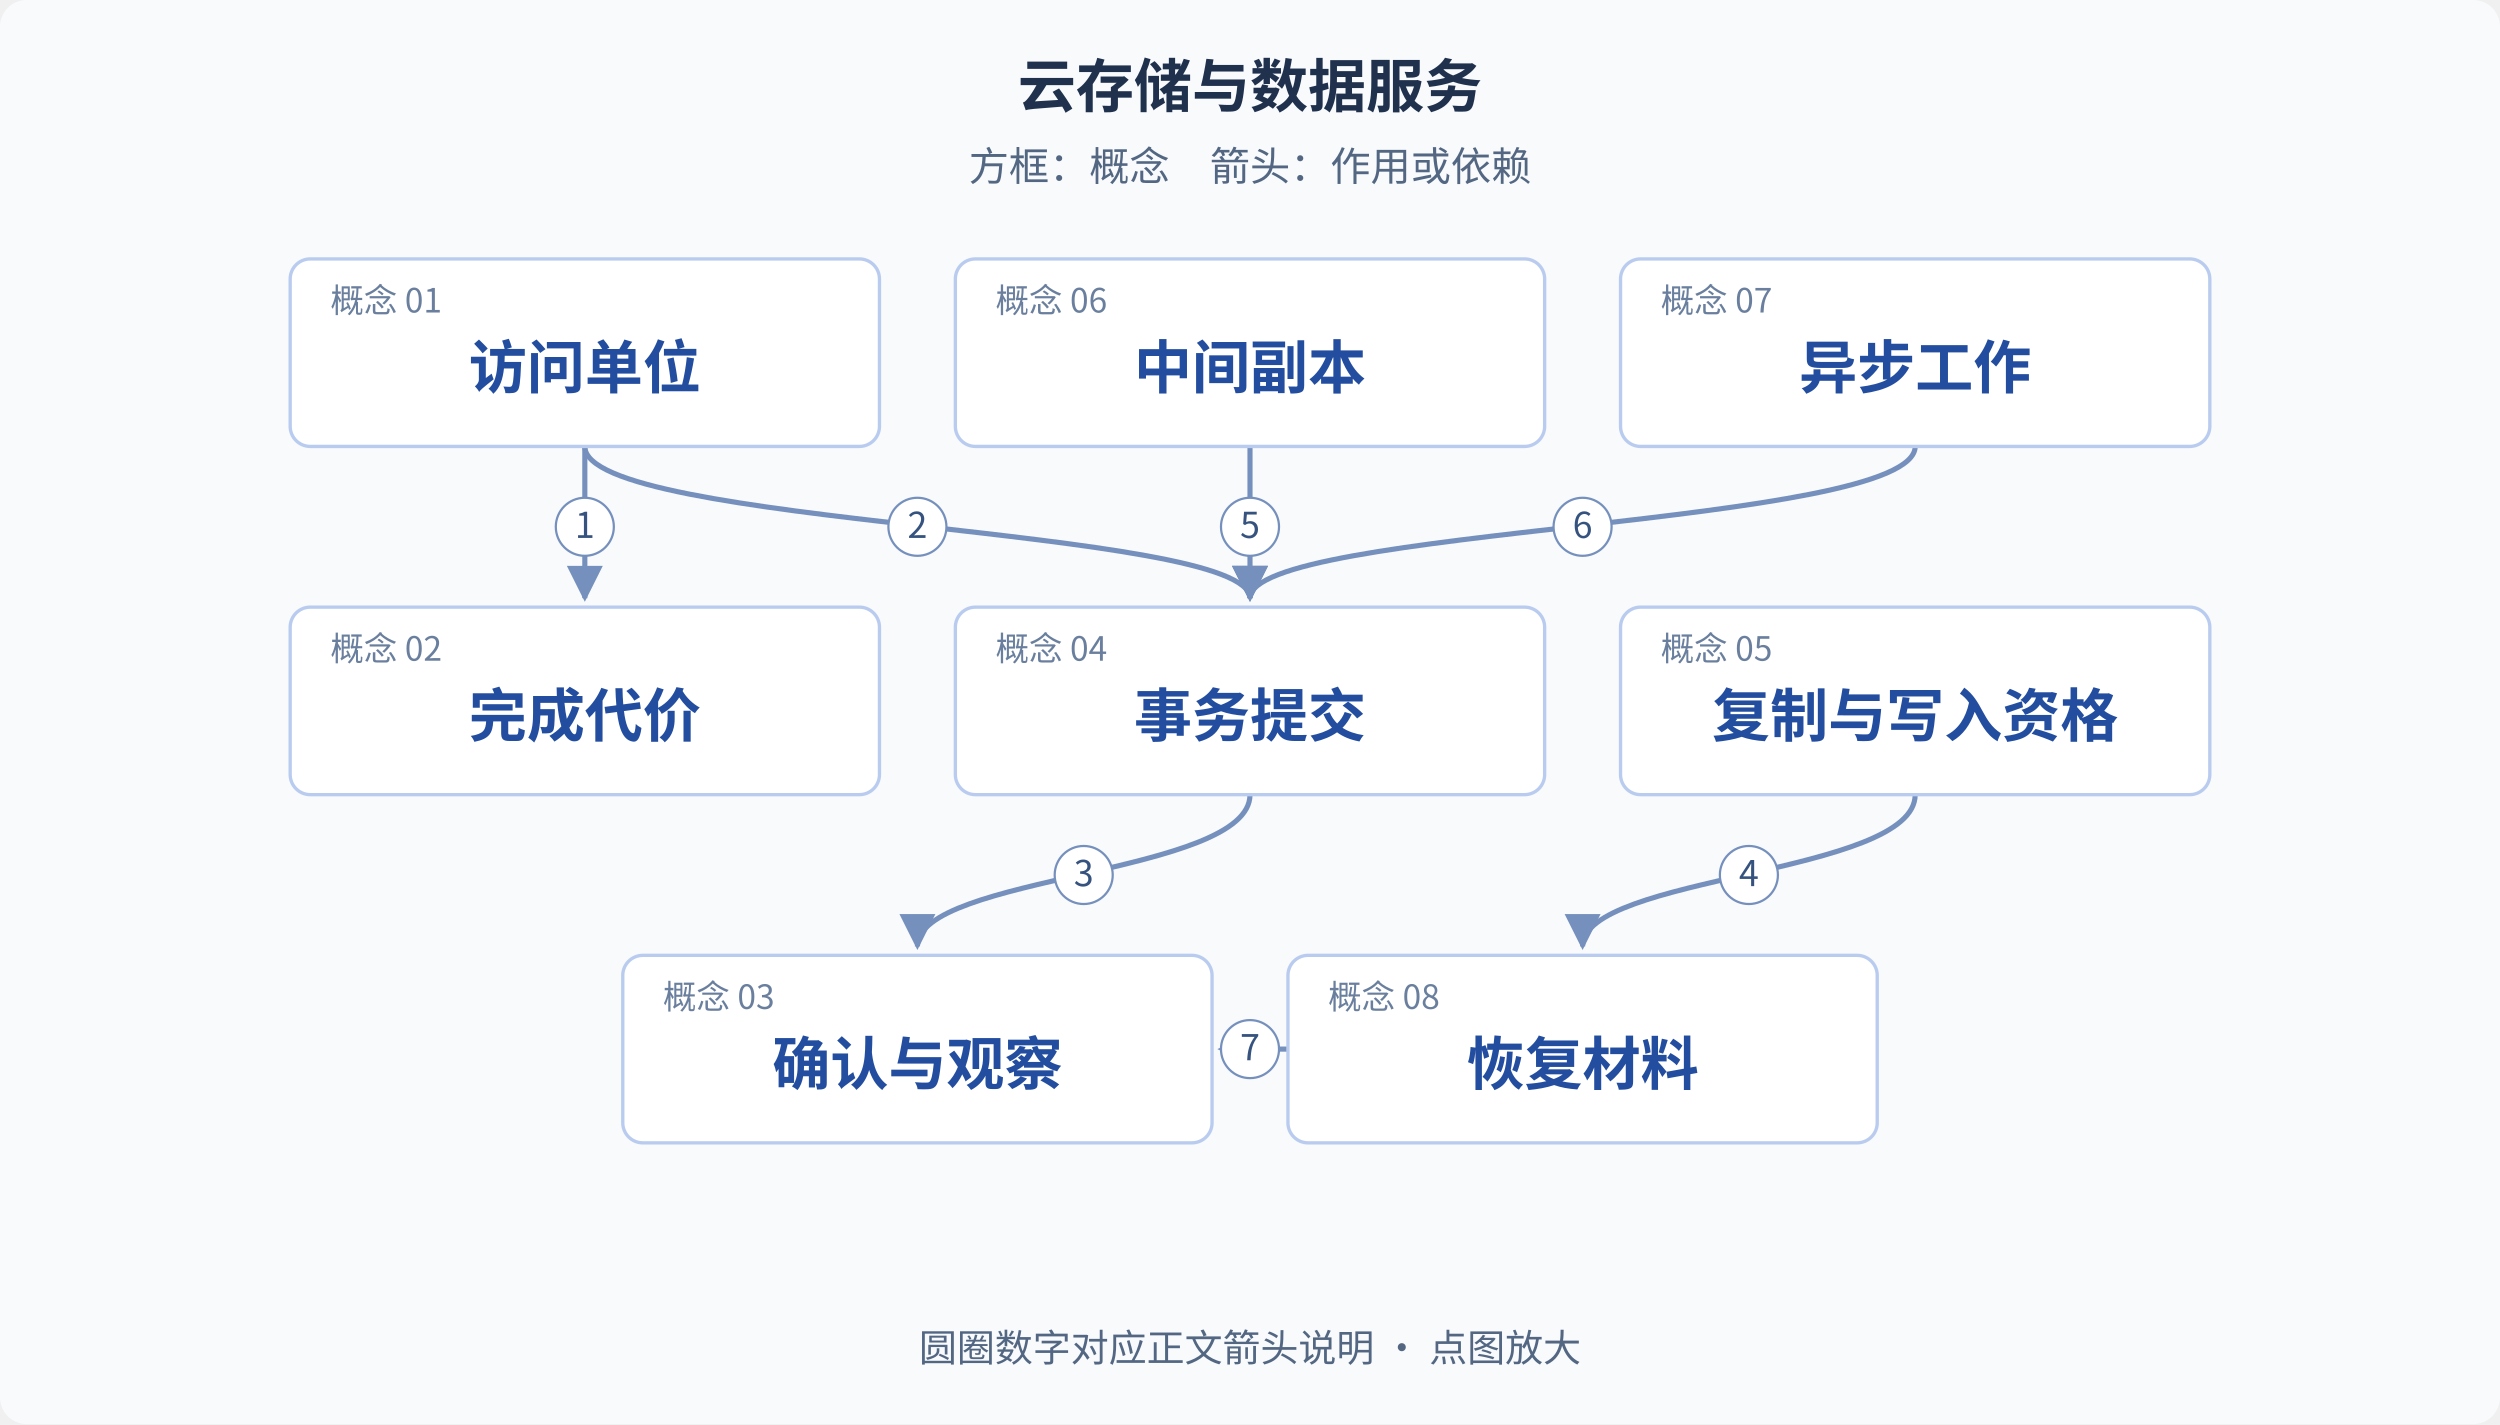
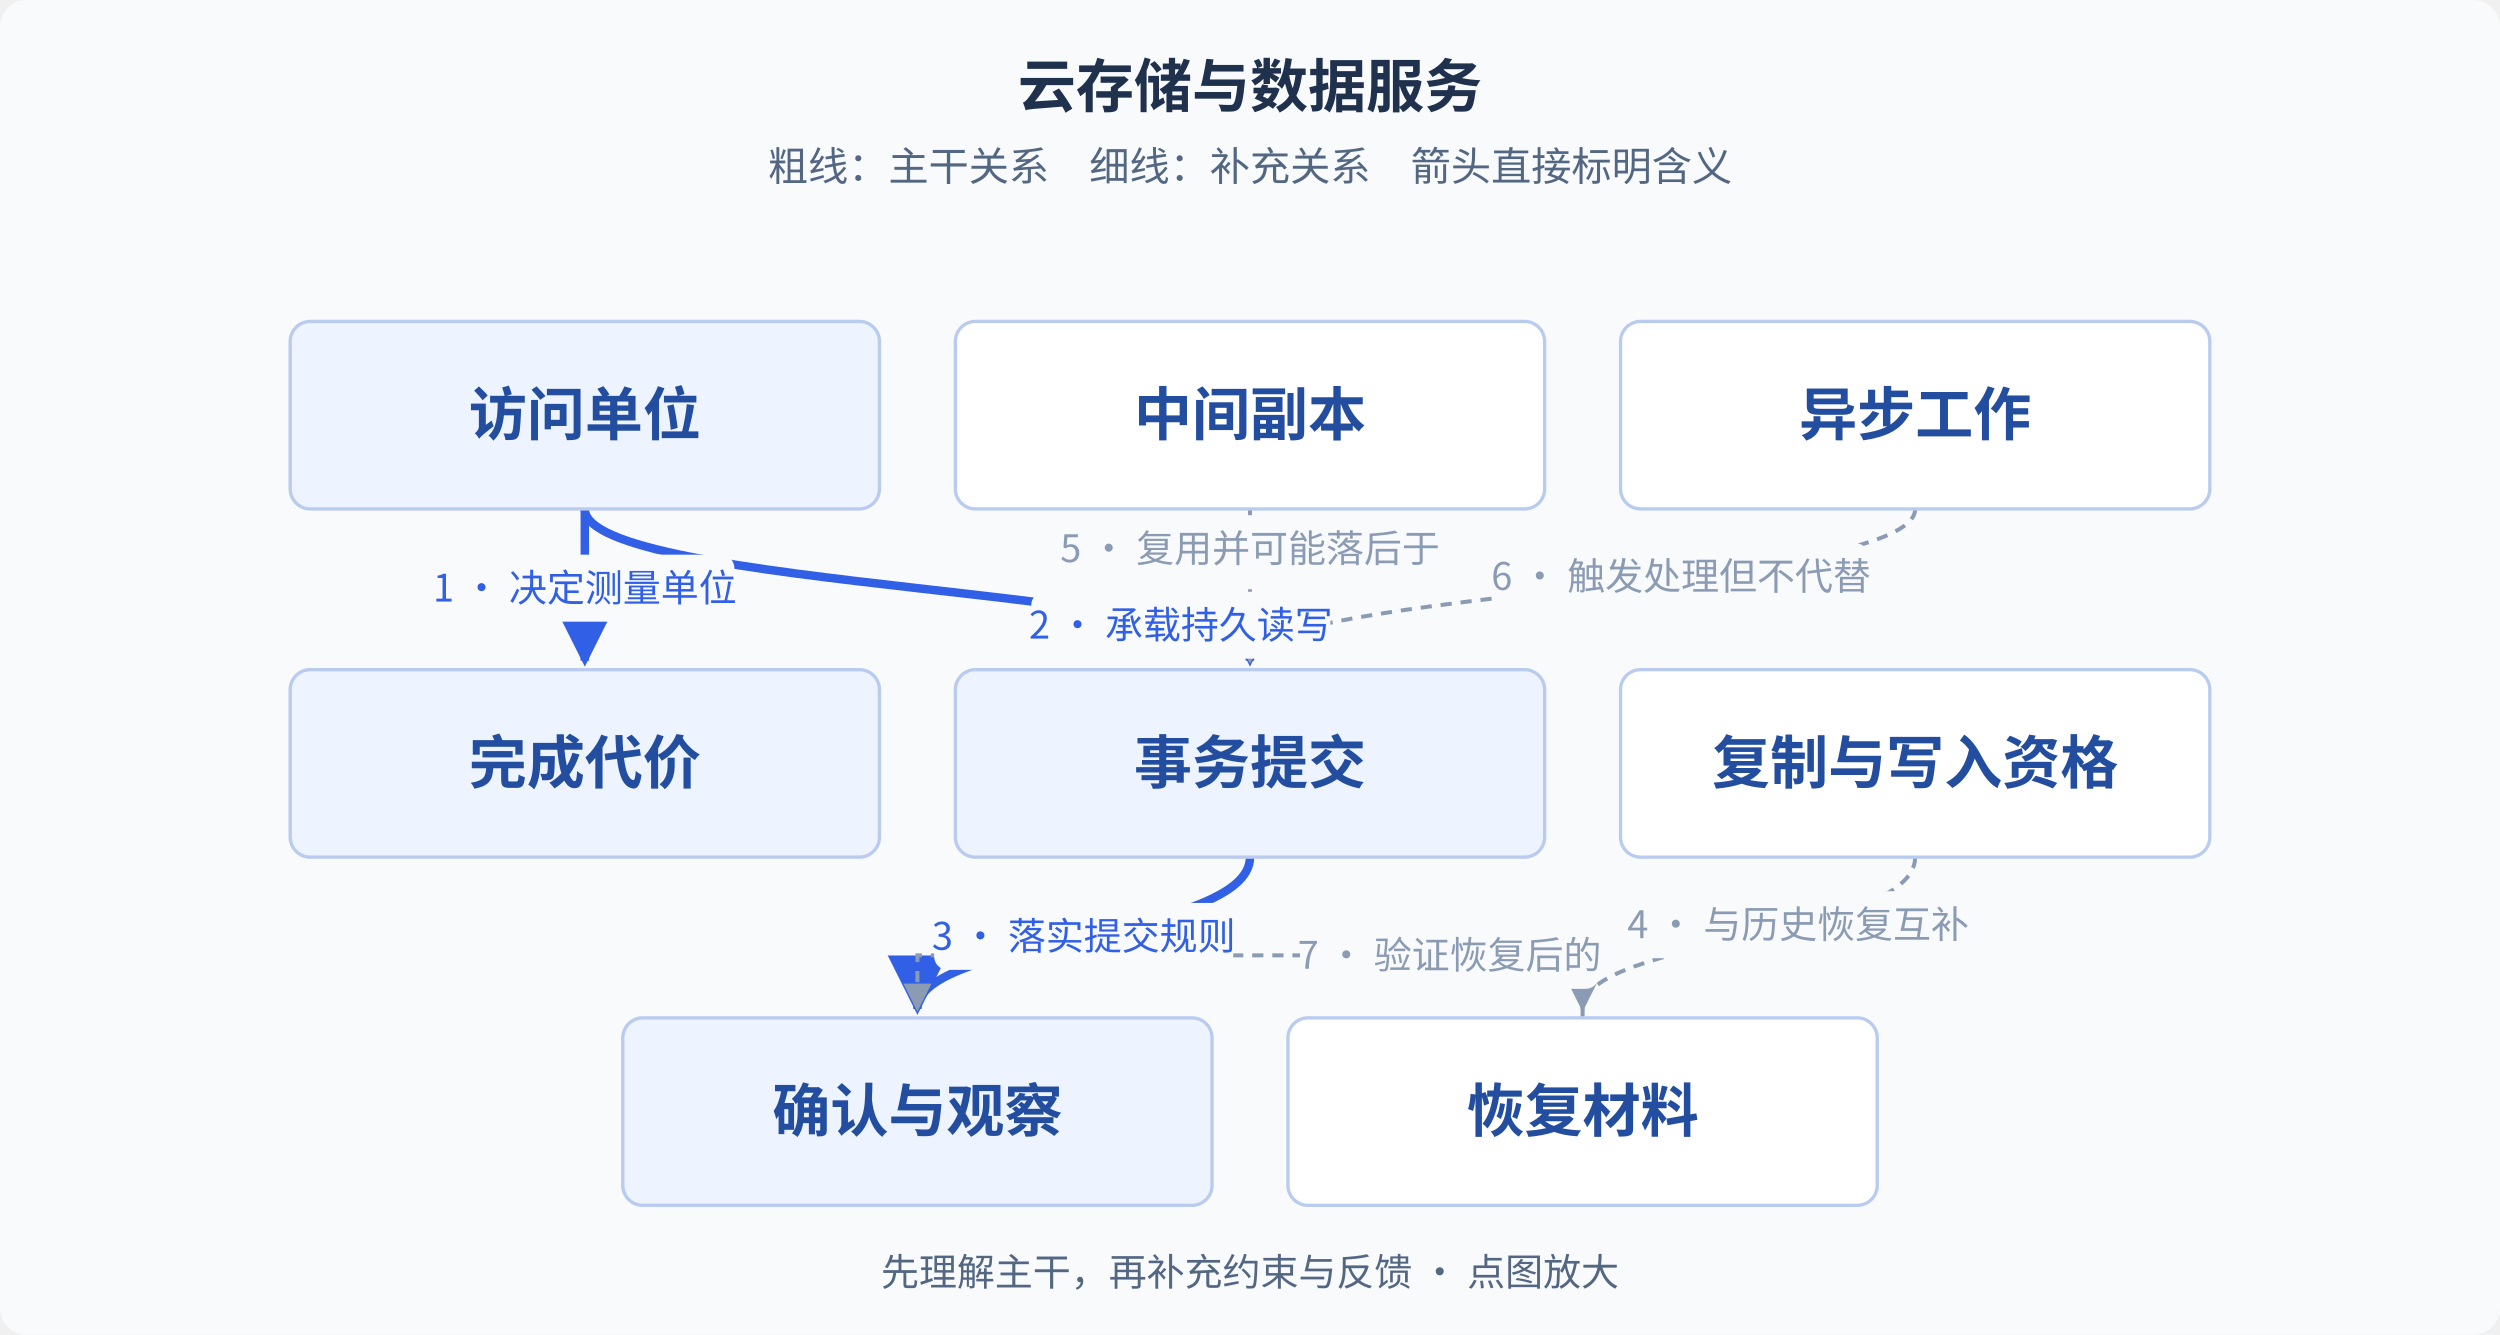
- <svg xmlns="http://www.w3.org/2000/svg" viewBox="0 0 1120 638" role="img" aria-labelledby="title desc">
+ <svg xmlns="http://www.w3.org/2000/svg" viewBox="0 0 1120 598" role="img" aria-labelledby="title desc">
  <defs>
-     <marker id="arrow" viewBox="0 0 10 10" refX="9" refY="5" markerWidth="7" markerHeight="7" orient="auto-start-reverse">
-       <path d="M0 0L10 5L0 10Z" fill="#7590bd" />
+     <marker id="arrow-main" viewBox="0 0 10 10" refX="9" refY="5" markerWidth="7" markerHeight="7" orient="auto-start-reverse">
+       <path d="M0 0L10 5L0 10Z" fill="#315fe5" />
+     </marker>
+     <marker id="arrow-other" viewBox="0 0 10 10" refX="9" refY="5" markerWidth="7" markerHeight="7" orient="auto-start-reverse">
+       <path d="M0 0L10 5L0 10Z" fill="#8b9bb3" />
    </marker>
  </defs>
-   <rect width="1120" height="638" rx="12" fill="#f8fafc" />
+   <rect width="1120" height="598" rx="12" fill="#f8fafc" />
  <g font-family="PingFang SC,Microsoft YaHei,Noto Sans CJK SC,sans-serif">
    <text x="560" y="48" text-anchor="middle" font-size="26" font-weight="650" fill="#20314e">云存储与数据服务</text>
-     <text x="560" y="81" text-anchor="middle" font-size="18" fill="#536783">方框：概念　箭头：作用或依赖</text>
-     <path data-edge="storage-model storage-performance" d="M262.0 200 C262.0 236.0 262.0 236.0 262.0 268" fill="none" stroke="#7590bd" stroke-width="2.3" marker-end="url(#arrow)" />
-     <g>
-       <circle cx="262.0" cy="236.0" r="13" fill="#fff" stroke="#7590bd" />
-       <text x="262.0" y="241.0" text-anchor="middle" fill="#36527e" font-size="16">1</text>
+     <text x="560" y="81" text-anchor="middle" font-size="18" fill="#536783">粗线：主干关系　细线：补充关系　箭头直接标明含义</text>
+     <path data-edge="storage-model storage-performance" data-emphasis="main" d="M262.0 228 C262.0 264.0 262.0 264.0 262.0 296" fill="none" stroke="#315fe5" stroke-width="3.8" marker-end="url(#arrow-main)" />
+     <path data-edge="storage-model database-service" data-emphasis="main" d="M262.0 228 C262.0 264.0 560.0 264.0 560.0 296" fill="none" stroke="#315fe5" stroke-width="3.8" marker-end="url(#arrow-main)" />
+     <path data-edge="database-service durability-consistency" data-emphasis="main" d="M560.0 384 C560.0 420.0 411.0 420.0 411.0 452" fill="none" stroke="#315fe5" stroke-width="3.8" marker-end="url(#arrow-main)" />
+     <path data-edge="replication-failover backup-restore" data-emphasis="other" d="M858.0 384 C858.0 420.0 709.0 420.0 709.0 452" fill="none" stroke="#8b9bb3" stroke-width="1.8" stroke-dasharray="5 4" marker-end="url(#arrow-other)" />
+     <path data-edge="cache-layer database-service" data-emphasis="other" d="M560.0 228 C560.0 264.0 560.0 264.0 560.0 296" fill="none" stroke="#8b9bb3" stroke-width="1.8" stroke-dasharray="5 4" marker-end="url(#arrow-other)" />
+     <path data-edge="messaging database-service" data-emphasis="other" d="M858.0 228 C858.0 264.0 560.0 264.0 560.0 296" fill="none" stroke="#8b9bb3" stroke-width="1.8" stroke-dasharray="5 4" marker-end="url(#arrow-other)" />
+     <path data-edge="backup-restore durability-consistency" data-emphasis="other" d="M709.0 456 V428 H411.0 V452" fill="none" stroke="#8b9bb3" stroke-width="1.8" stroke-dasharray="5 4" marker-end="url(#arrow-other)" />
+     <g data-relation-label="1">
+       <rect x="195.0" y="248.5" width="134" height="30" rx="6" fill="#f8fafc" />
+       <text x="262.0" y="269.5" text-anchor="middle" fill="#315fe5" font-size="17">1 · 决定测量单位</text>
    </g>
-     <path data-edge="storage-model database-service" d="M262.0 200 C262.0 236.0 560.0 236.0 560.0 268" fill="none" stroke="#7590bd" stroke-width="2.3" marker-end="url(#arrow)" />
-     <g>
-       <circle cx="411.0" cy="236.0" r="13" fill="#fff" stroke="#7590bd" />
-       <text x="411.0" y="241.0" text-anchor="middle" fill="#36527e" font-size="16">2</text>
+     <g data-relation-label="2">
+       <rect x="462.008" y="265.096" width="134" height="30" rx="6" fill="#f8fafc" />
+       <text x="529.008" y="286.096" text-anchor="middle" fill="#315fe5" font-size="17">2 · 承载持久读写</text>
    </g>
-     <path data-edge="database-service durability-consistency" d="M560.0 356 C560.0 392.0 411.0 392.0 411.0 424" fill="none" stroke="#7590bd" stroke-width="2.3" marker-end="url(#arrow)" />
-     <g>
-       <circle cx="485.5" cy="392.0" r="13" fill="#fff" stroke="#7590bd" />
-       <text x="485.5" y="397.0" text-anchor="middle" fill="#36527e" font-size="16">3</text>
+     <g data-relation-label="3">
+       <rect x="418.5" y="404.5" width="134" height="30" rx="6" fill="#f8fafc" />
+       <text x="485.5" y="425.5" text-anchor="middle" fill="#315fe5" font-size="17">3 · 落实提交规则</text>
    </g>
-     <path data-edge="replication-failover backup-restore" d="M858.0 356 C858.0 392.0 709.0 392.0 709.0 424" fill="none" stroke="#7590bd" stroke-width="2.3" marker-end="url(#arrow)" />
-     <g>
-       <circle cx="783.5" cy="392.0" r="13" fill="#fff" stroke="#7590bd" />
-       <text x="783.5" y="397.0" text-anchor="middle" fill="#36527e" font-size="16">4</text>
+     <g data-relation-label="4">
+       <rect x="730.052" y="399.272" width="151" height="30" rx="6" fill="#f8fafc" />
+       <text x="805.552" y="420.272" text-anchor="middle" fill="#8b9bb3" font-size="17">4 · 与历史恢复互补</text>
    </g>
-     <path data-edge="cache-layer database-service" d="M560.0 200 C560.0 236.0 560.0 236.0 560.0 268" fill="none" stroke="#7590bd" stroke-width="2.3" marker-end="url(#arrow)" />
-     <g>
-       <circle cx="560.0" cy="236.0" r="13" fill="#fff" stroke="#7590bd" />
-       <text x="560.0" y="241.0" text-anchor="middle" fill="#36527e" font-size="16">5</text>
+     <g data-relation-label="5">
+       <rect x="476.0" y="230.824" width="168" height="30" rx="6" fill="#f8fafc" />
+       <text x="560.0" y="251.824" text-anchor="middle" fill="#8b9bb3" font-size="17">5 · 复用并可能落后于</text>
    </g>
-     <path data-edge="messaging database-service" d="M858.0 200 C858.0 236.0 560.0 236.0 560.0 268" fill="none" stroke="#7590bd" stroke-width="2.3" marker-end="url(#arrow)" />
-     <g>
-       <circle cx="709.0" cy="236.0" r="13" fill="#fff" stroke="#7590bd" />
-       <text x="709.0" y="241.0" text-anchor="middle" fill="#36527e" font-size="16">6</text>
+     <g data-relation-label="6">
+       <rect x="669.104" y="243.272" width="168" height="30" rx="6" fill="#f8fafc" />
+       <text x="753.104" y="264.272" text-anchor="middle" fill="#8b9bb3" font-size="17">6 · 触发处理但不代替</text>
    </g>
-     <path data-edge="backup-restore durability-consistency" d="M577.0 470.0 L547.0 470.0" fill="none" stroke="#7590bd" stroke-width="2.3" marker-end="url(#arrow)" />
-     <g>
-       <circle cx="560.0" cy="470.0" r="13" fill="#fff" stroke="#7590bd" />
-       <text x="560.0" y="475.0" text-anchor="middle" fill="#36527e" font-size="16">7</text>
+     <g data-relation-label="7">
+       <rect x="582.4" y="413" width="134" height="30" rx="6" fill="#f8fafc" />
+       <text x="649.4" y="434" text-anchor="middle" fill="#8b9bb3" font-size="17">7 · 验证恢复后的</text>
    </g>
    <g data-concept="storage-model">
-       <rect x="130.0" y="116" width="264" height="84" rx="9" fill="#fff" stroke="#b9ccef" stroke-width="1.5" />
-       <text x="148.0" y="140" fill="#6a7f9e" font-size="15">概念 01</text>
-       <text x="262.0" y="174" text-anchor="middle" fill="#234d9f" font-size="26" font-weight="600">访问单位</text>
+       <rect x="130.0" y="144" width="264" height="84" rx="9" fill="#edf3ff" stroke="#b9ccef" stroke-width="1.5" />
+       <text x="262.0" y="195" text-anchor="middle" fill="#234d9f" font-size="26" font-weight="600">访问单位</text>
    </g>
    <g data-concept="storage-performance">
-       <rect x="130.0" y="272" width="264" height="84" rx="9" fill="#fff" stroke="#b9ccef" stroke-width="1.5" />
-       <text x="148.0" y="296" fill="#6a7f9e" font-size="15">概念 02</text>
-       <text x="262.0" y="330" text-anchor="middle" fill="#234d9f" font-size="26" font-weight="600">完成代价</text>
+       <rect x="130.0" y="300" width="264" height="84" rx="9" fill="#edf3ff" stroke="#b9ccef" stroke-width="1.5" />
+       <text x="262.0" y="351" text-anchor="middle" fill="#234d9f" font-size="26" font-weight="600">完成代价</text>
    </g>
    <g data-concept="durability-consistency">
-       <rect x="279.0" y="428" width="264" height="84" rx="9" fill="#fff" stroke="#b9ccef" stroke-width="1.5" />
-       <text x="297.0" y="452" fill="#6a7f9e" font-size="15">概念 03</text>
-       <text x="411.0" y="486" text-anchor="middle" fill="#234d9f" font-size="26" font-weight="600">确认与观察</text>
+       <rect x="279.0" y="456" width="264" height="84" rx="9" fill="#edf3ff" stroke="#b9ccef" stroke-width="1.5" />
+       <text x="411.0" y="507" text-anchor="middle" fill="#234d9f" font-size="26" font-weight="600">确认与观察</text>
    </g>
    <g data-concept="database-service">
-       <rect x="428.0" y="272" width="264" height="84" rx="9" fill="#fff" stroke="#b9ccef" stroke-width="1.5" />
-       <text x="446.0" y="296" fill="#6a7f9e" font-size="15">概念 04</text>
-       <text x="560.0" y="330" text-anchor="middle" fill="#234d9f" font-size="26" font-weight="600">事务提交</text>
+       <rect x="428.0" y="300" width="264" height="84" rx="9" fill="#edf3ff" stroke="#b9ccef" stroke-width="1.5" />
+       <text x="560.0" y="351" text-anchor="middle" fill="#234d9f" font-size="26" font-weight="600">事务提交</text>
    </g>
    <g data-concept="replication-failover">
-       <rect x="726.0" y="272" width="264" height="84" rx="9" fill="#fff" stroke="#b9ccef" stroke-width="1.5" />
-       <text x="744.0" y="296" fill="#6a7f9e" font-size="15">概念 05</text>
-       <text x="858.0" y="330" text-anchor="middle" fill="#234d9f" font-size="26" font-weight="600">复制与写入资格</text>
+       <rect x="726.0" y="300" width="264" height="84" rx="9" fill="#fff" stroke="#b9ccef" stroke-width="1.5" />
+       <text x="858.0" y="351" text-anchor="middle" fill="#234d9f" font-size="26" font-weight="600">复制与写入资格</text>
    </g>
    <g data-concept="cache-layer">
-       <rect x="428.0" y="116" width="264" height="84" rx="9" fill="#fff" stroke="#b9ccef" stroke-width="1.5" />
-       <text x="446.0" y="140" fill="#6a7f9e" font-size="15">概念 06</text>
-       <text x="560.0" y="174" text-anchor="middle" fill="#234d9f" font-size="26" font-weight="600">中间副本</text>
+       <rect x="428.0" y="144" width="264" height="84" rx="9" fill="#fff" stroke="#b9ccef" stroke-width="1.5" />
+       <text x="560.0" y="195" text-anchor="middle" fill="#234d9f" font-size="26" font-weight="600">中间副本</text>
    </g>
    <g data-concept="messaging">
-       <rect x="726.0" y="116" width="264" height="84" rx="9" fill="#fff" stroke="#b9ccef" stroke-width="1.5" />
-       <text x="744.0" y="140" fill="#6a7f9e" font-size="15">概念 07</text>
-       <text x="858.0" y="174" text-anchor="middle" fill="#234d9f" font-size="26" font-weight="600">异步工作</text>
+       <rect x="726.0" y="144" width="264" height="84" rx="9" fill="#fff" stroke="#b9ccef" stroke-width="1.5" />
+       <text x="858.0" y="195" text-anchor="middle" fill="#234d9f" font-size="26" font-weight="600">异步工作</text>
    </g>
    <g data-concept="backup-restore">
-       <rect x="577.0" y="428" width="264" height="84" rx="9" fill="#fff" stroke="#b9ccef" stroke-width="1.5" />
-       <text x="595.0" y="452" fill="#6a7f9e" font-size="15">概念 08</text>
-       <text x="709.0" y="486" text-anchor="middle" fill="#234d9f" font-size="26" font-weight="600">恢复材料</text>
+       <rect x="577.0" y="456" width="264" height="84" rx="9" fill="#fff" stroke="#b9ccef" stroke-width="1.5" />
+       <text x="709.0" y="507" text-anchor="middle" fill="#234d9f" font-size="26" font-weight="600">恢复材料</text>
    </g>
-     <text x="560" y="610" text-anchor="middle" fill="#536783" font-size="17">圆圈数字对应正文箭头说明 · 点图放大</text>
+     <text x="560" y="576" text-anchor="middle" fill="#536783" font-size="17">先理解主干，再补充约束与反馈 · 点图放大</text>
  </g>
</svg>
